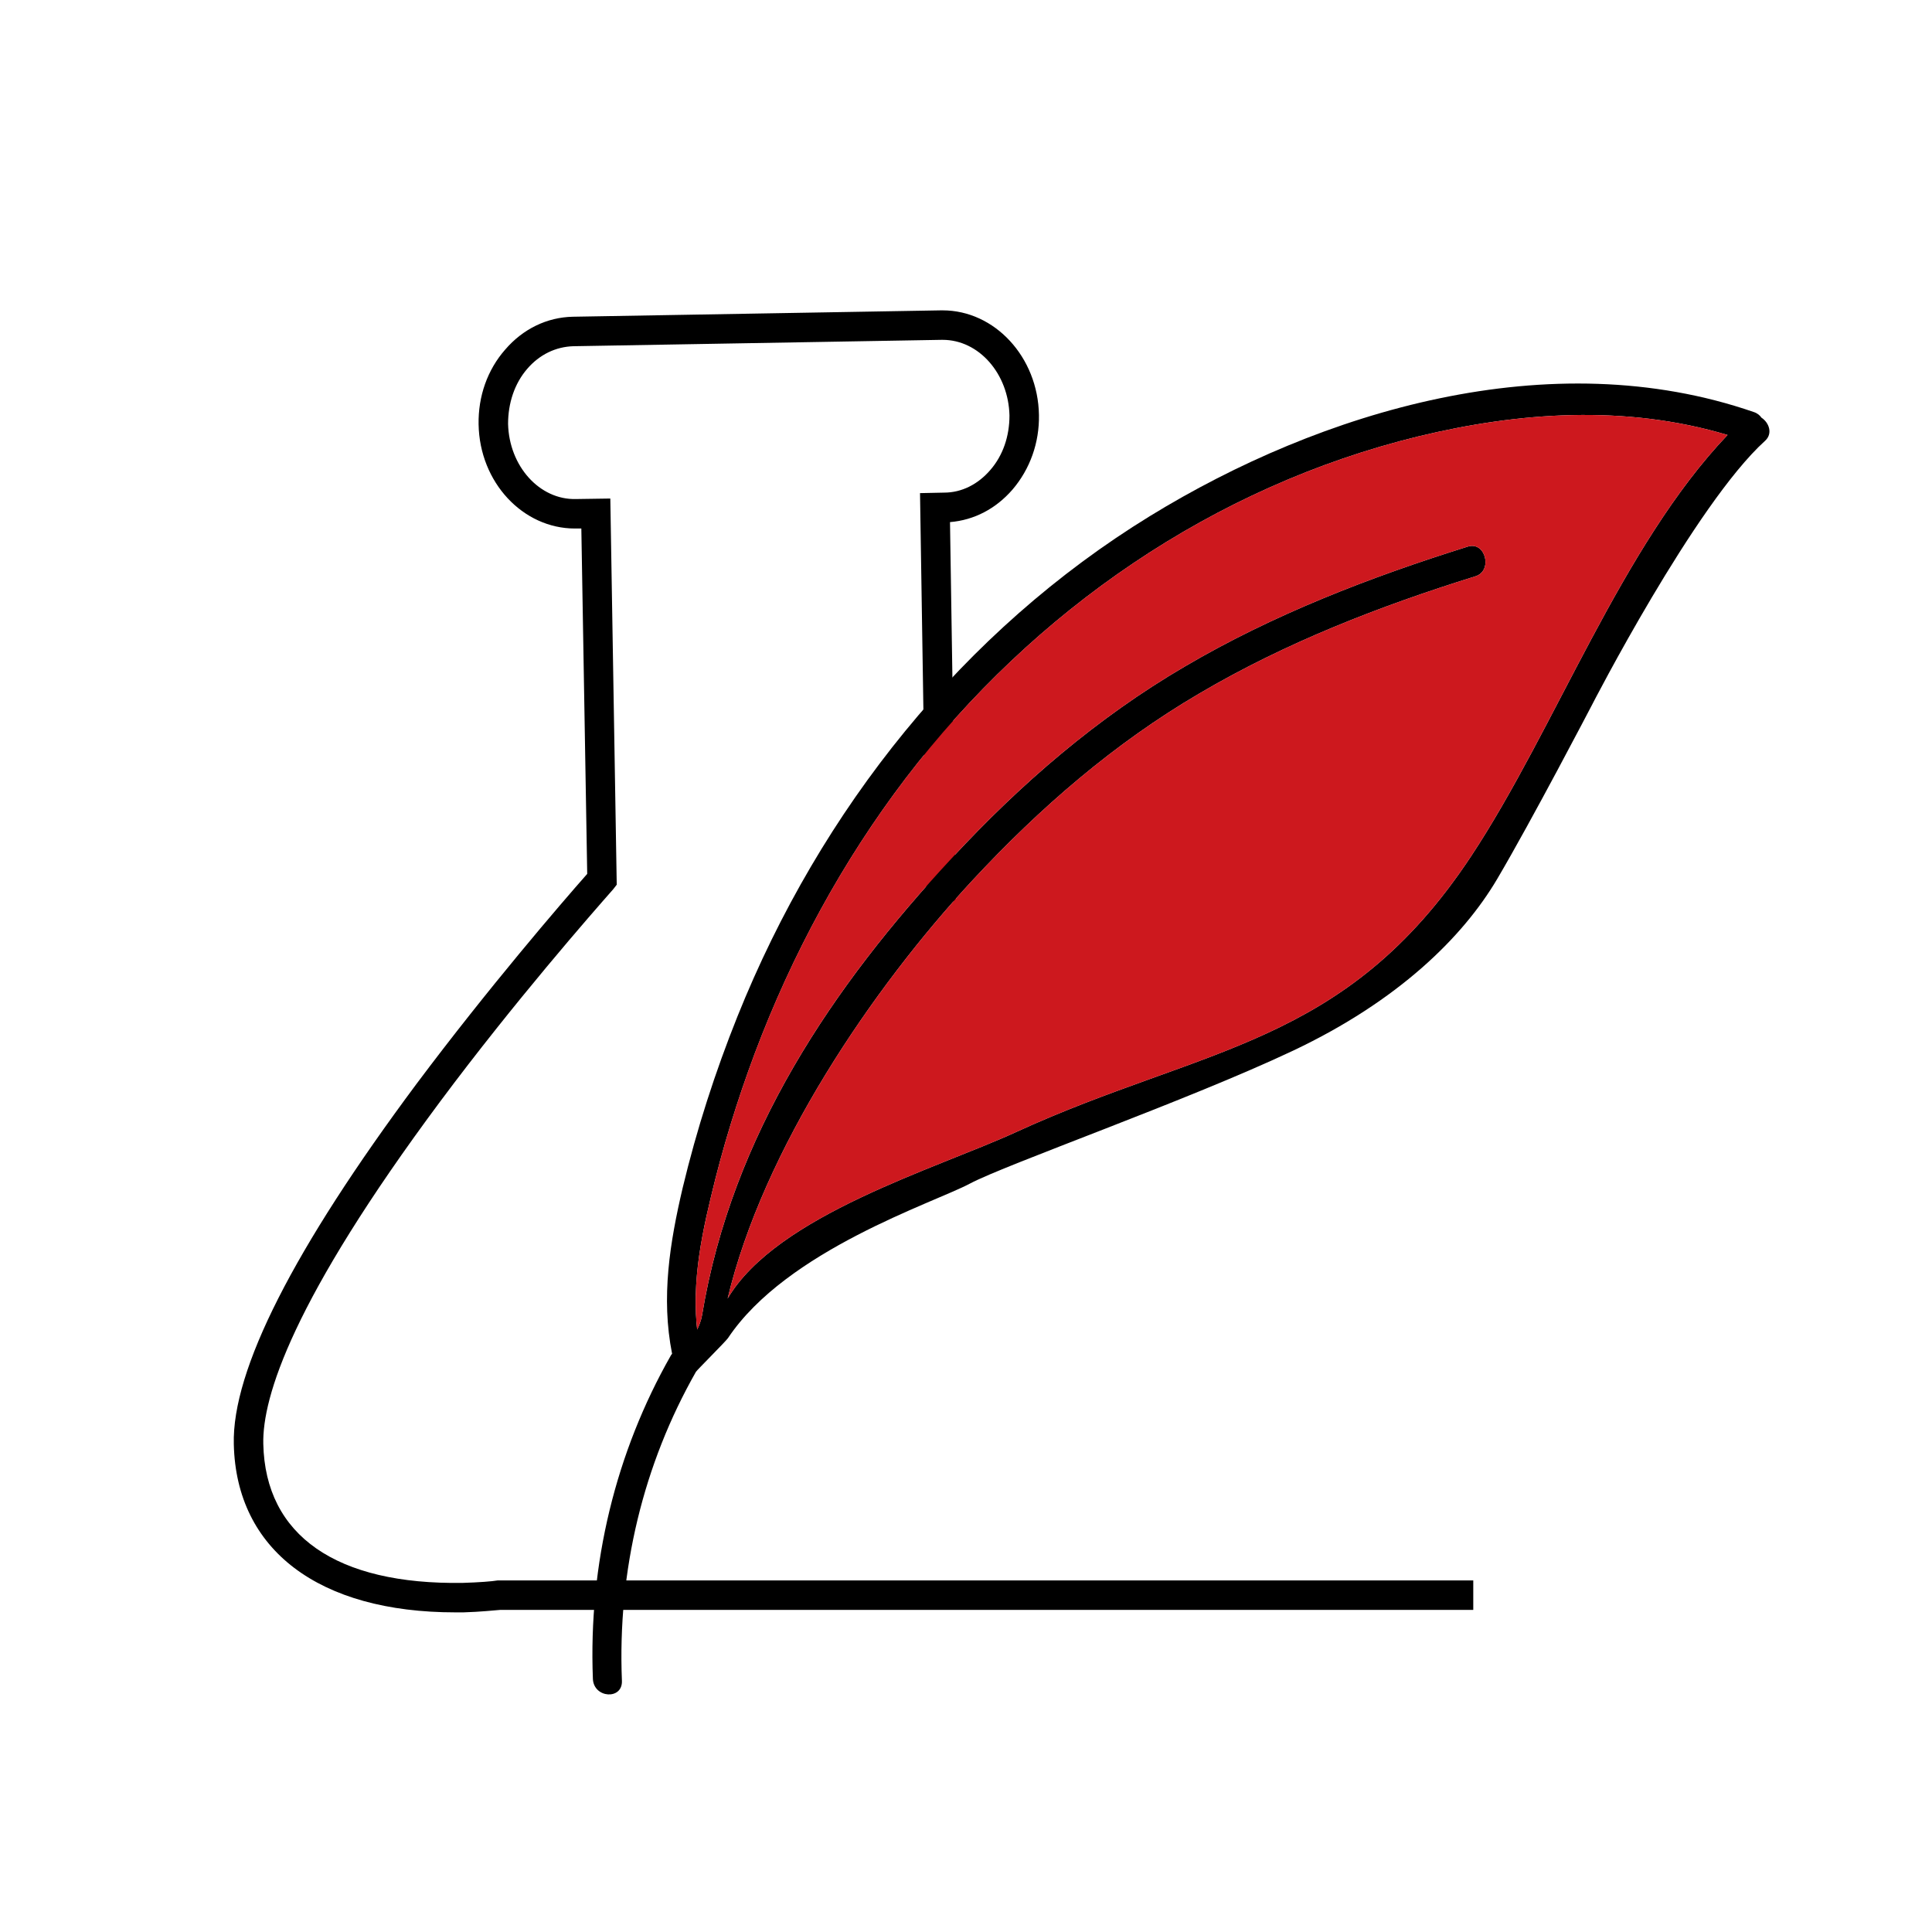
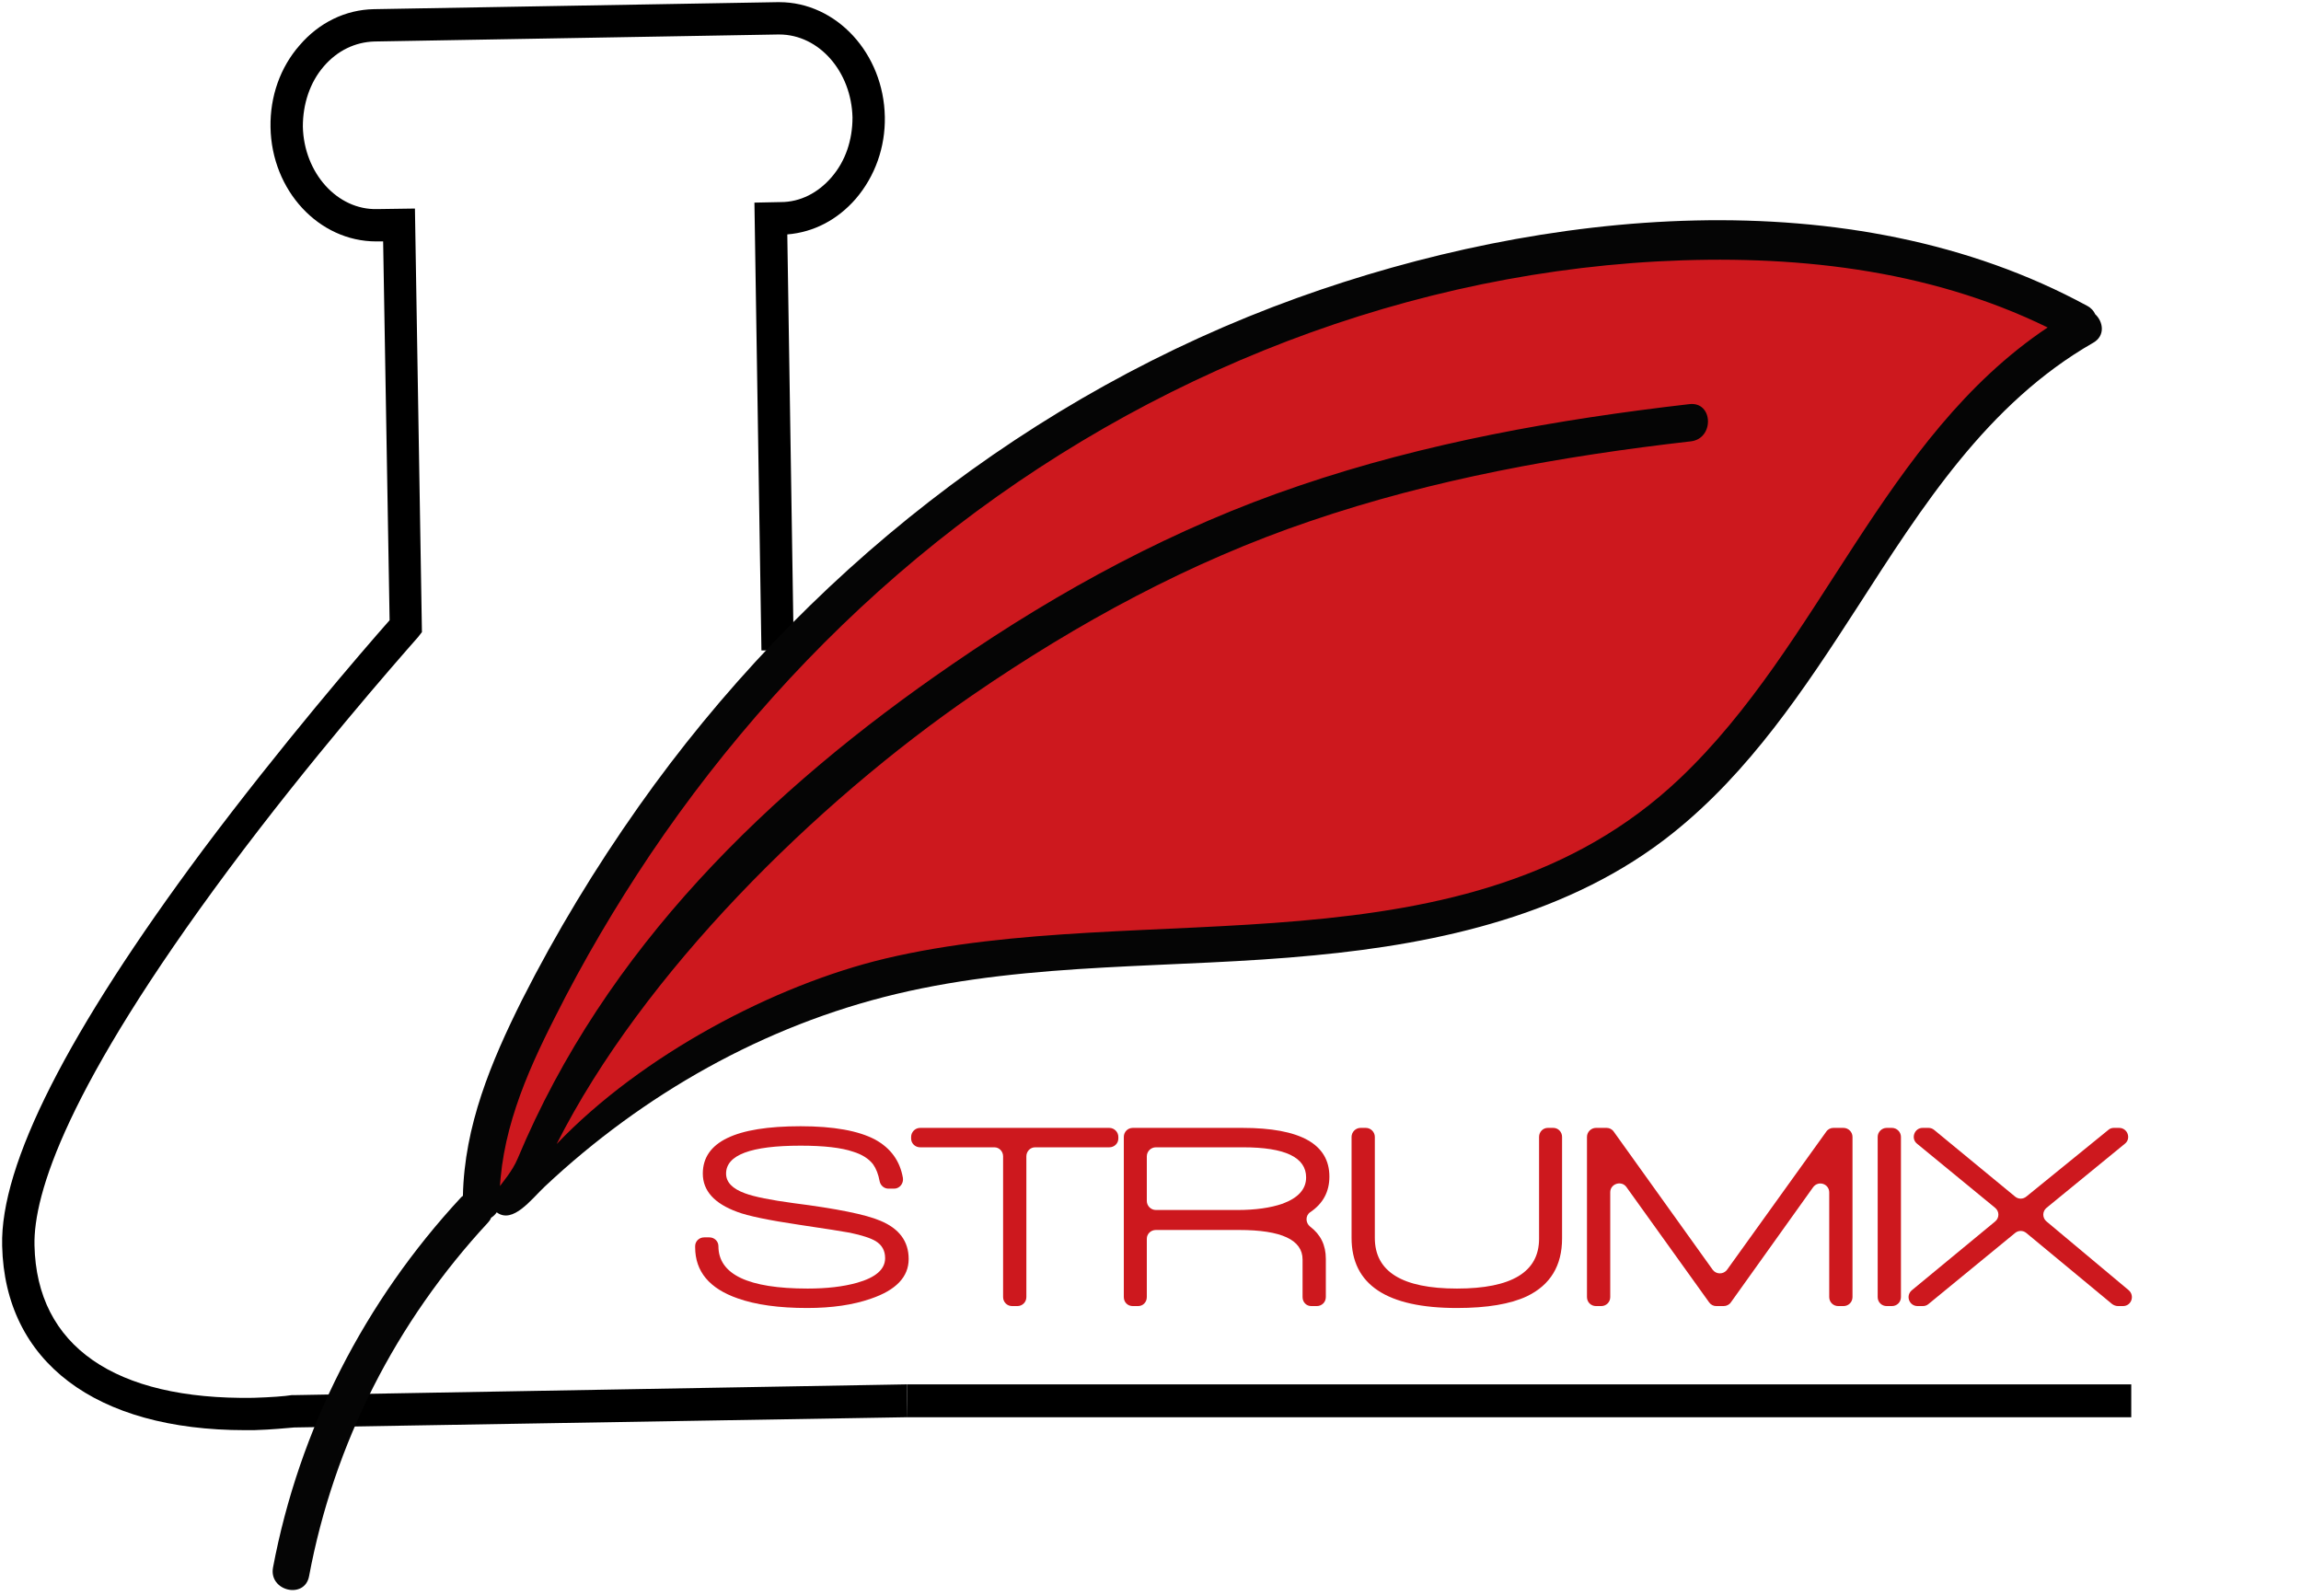
- <svg xmlns="http://www.w3.org/2000/svg" width="50" height="50" viewBox="0 0 50 50" fill="none">
-   <path d="M38.128 40.901H12.92H12.882C12.729 40.927 12.399 40.952 11.979 40.965C8.709 41.016 6.865 39.744 6.814 37.366C6.788 36.158 7.564 33.653 11.394 28.504C13.327 25.91 15.312 23.646 15.872 23.011L15.961 22.896L15.795 12.902L14.905 12.915C13.963 12.94 13.175 12.063 13.149 10.969C13.149 10.435 13.315 9.926 13.645 9.545C13.963 9.176 14.383 8.973 14.841 8.96L24.369 8.795H24.395C25.336 8.795 26.1 9.672 26.125 10.753C26.125 11.287 25.96 11.783 25.629 12.164C25.311 12.533 24.891 12.749 24.433 12.749L23.81 12.762L23.975 23.328H24.738L24.586 13.512C25.209 13.461 25.769 13.169 26.201 12.673C26.659 12.139 26.901 11.452 26.888 10.74C26.863 9.24 25.743 8.032 24.395 8.032H24.357L14.828 8.197C14.154 8.21 13.531 8.515 13.073 9.049C12.615 9.57 12.373 10.257 12.386 10.982C12.411 12.482 13.531 13.678 14.879 13.678H14.918H15.045L15.197 22.616C14.523 23.379 12.64 25.566 10.783 28.046C7.603 32.318 6 35.459 6.051 37.379C6.114 40.113 8.251 41.728 11.788 41.728H11.992C12.437 41.715 12.768 41.677 12.946 41.664H38.128V40.901Z" fill="black" />
-   <path d="M45.586 10.809C45.545 10.749 45.481 10.694 45.389 10.664C40.125 8.844 34.194 10.635 29.759 13.357C24.94 16.317 21.246 20.92 19.085 26.306C18.507 27.748 18.031 29.225 17.666 30.748C17.337 32.153 17.103 33.577 17.394 35.037C17.38 35.051 17.368 35.066 17.36 35.083C15.94 37.578 15.227 40.472 15.344 43.45C15.366 43.953 16.118 44 16.095 43.496C15.979 40.645 16.652 37.892 18.011 35.502C18.032 35.463 18.782 34.716 18.84 34.63C18.922 34.549 18.179 35.192 18.146 35.038C17.84 33.659 18.078 32.305 18.396 30.988C18.697 29.717 19.08 28.473 19.533 27.263C20.496 24.703 21.807 22.286 23.438 20.144C26.755 15.795 31.421 12.584 36.706 11.294C39.306 10.664 42.058 10.466 44.709 11.257C41.958 14.143 40.26 18.846 38.076 22.153C34.807 27.101 31.145 27.072 26.295 29.298C24.239 30.244 20.105 31.445 18.831 33.606C19.751 29.748 22.566 25.588 25.167 22.784C26.909 20.907 28.844 19.232 31.043 17.945C33.277 16.629 35.706 15.686 38.186 14.914C38.64 14.772 38.447 14 37.986 14.146C35.45 14.94 32.955 15.901 30.663 17.249C28.406 18.568 26.416 20.283 24.634 22.209C21.567 25.506 18.941 29.361 18.17 34.033C18.07 34.623 17.536 34.925 17.938 35.12C18.308 35.304 18.42 34.995 18.84 34.63C20.361 32.35 24.163 31.131 25.098 30.633C26.033 30.135 30.76 28.471 33.467 27.19C36.174 25.909 37.852 24.263 38.746 22.75C39.639 21.237 41.185 18.273 41.185 18.273C41.185 18.273 43.861 13.056 45.678 11.41C45.888 11.222 45.782 10.936 45.586 10.809Z" fill="black" />
-   <path d="M18.396 30.988C18.126 32.104 17.914 33.248 18.042 34.41C18.084 34.325 18.123 34.233 18.149 34.13L18.17 34.033C18.94 29.361 21.567 25.506 24.633 22.209C26.415 20.283 28.406 18.568 30.663 17.249C32.955 15.901 35.45 14.94 37.986 14.146C38.446 14 38.64 14.772 38.186 14.914C35.706 15.686 33.277 16.629 31.043 17.945C28.844 19.232 26.908 20.907 25.167 22.784C22.565 25.588 19.751 29.748 18.831 33.606C20.105 31.445 24.239 30.244 26.295 29.298C31.145 27.072 34.807 27.101 38.076 22.153C40.259 18.846 41.958 14.143 44.709 11.257C42.058 10.466 39.306 10.664 36.706 11.294C31.42 12.584 26.755 15.795 23.437 20.144C21.806 22.286 20.495 24.703 19.532 27.263C19.08 28.473 18.697 29.717 18.396 30.988Z" fill="#CD181E" />
+ <svg xmlns="http://www.w3.org/2000/svg" width="251" height="174" viewBox="0 0 251 174" fill="none">
+   <path d="M94.999 141.662C93.068 142.339 90.749 142.678 88.042 142.678C84.976 142.678 82.458 142.329 80.487 141.633C77.382 140.558 75.829 138.696 75.829 136.049V135.929C75.829 135.392 76.277 134.974 76.814 134.974H77.382C77.919 134.974 78.367 135.392 78.367 135.929C78.367 139.015 81.612 140.558 88.101 140.558C90.192 140.558 91.983 140.349 93.476 139.931C95.526 139.353 96.552 138.458 96.552 137.243C96.552 136.427 96.213 135.81 95.536 135.392C94.979 135.054 94.034 134.745 92.7 134.466C91.963 134.327 90.122 134.038 87.176 133.601C83.831 133.103 81.582 132.635 80.427 132.197C77.919 131.281 76.665 129.888 76.665 128.017C76.665 124.573 80.218 122.851 87.325 122.851C90.928 122.851 93.645 123.339 95.477 124.314C97.169 125.25 98.174 126.643 98.493 128.495C98.582 129.092 98.134 129.659 97.537 129.659H96.91C96.432 129.659 96.044 129.301 95.954 128.853C95.815 128.097 95.576 127.479 95.238 127.002C94.76 126.385 94.034 125.927 93.058 125.628C91.784 125.19 89.873 124.971 87.325 124.971C81.91 124.971 79.203 125.986 79.203 128.017C79.203 128.952 79.89 129.669 81.263 130.167C82.279 130.545 84.05 130.903 86.579 131.242C91.276 131.839 94.422 132.476 96.014 133.153C98.085 134.009 99.12 135.402 99.12 137.333C99.12 139.284 97.746 140.727 94.999 141.662Z" fill="#CD181E" />
+   <path d="M111.959 126.136V141.483C111.959 142.051 111.511 142.469 110.974 142.469H110.407C109.869 142.469 109.421 142.051 109.421 141.483V126.136C109.421 125.598 109.003 125.15 108.466 125.15H100.374C99.836 125.15 99.388 124.732 99.388 124.195V124.016C99.388 123.478 99.836 123.031 100.374 123.031H121.007C121.544 123.031 121.992 123.478 121.992 124.016V124.195C121.992 124.732 121.544 125.15 121.007 125.15H112.915C112.377 125.15 111.959 125.598 111.959 126.136Z" fill="#CD181E" />
+   <path fill-rule="evenodd" clip-rule="evenodd" d="M142.924 132.227C142.386 132.585 142.386 133.392 142.924 133.81C144.058 134.666 144.626 135.83 144.626 137.303V141.483C144.626 142.051 144.178 142.469 143.64 142.469H143.043C142.506 142.469 142.088 142.051 142.088 141.483V137.393C142.088 135.243 139.779 134.168 135.16 134.168H126.083C125.545 134.168 125.098 134.586 125.098 135.123V141.483C125.098 142.051 124.679 142.469 124.142 142.469H123.575C123.007 142.469 122.589 142.051 122.589 141.483V124.016C122.589 123.478 123.007 123.031 123.575 123.031H135.519C141.849 123.031 145.014 124.802 145.014 128.345C145.014 129.998 144.317 131.291 142.924 132.227ZM135.608 125.15H126.083C125.545 125.15 125.098 125.598 125.098 126.136V131.003C125.098 131.54 125.545 131.988 126.083 131.988H134.981C136.932 131.988 138.574 131.759 139.908 131.301C141.62 130.664 142.476 129.709 142.476 128.435C142.476 126.245 140.187 125.15 135.608 125.15Z" fill="#CD181E" />
+   <path d="M166.573 141.394C164.761 142.25 162.213 142.678 158.929 142.678C151.265 142.678 147.433 140.13 147.433 135.034V124.016C147.433 123.478 147.88 123.031 148.418 123.031H148.985C149.523 123.031 149.971 123.478 149.971 124.016V135.034C149.971 138.716 152.957 140.558 158.929 140.558C164.9 140.558 167.886 138.746 167.886 135.123V124.016C167.886 123.478 168.304 123.031 168.842 123.031H169.439C169.977 123.031 170.395 123.478 170.395 124.016V135.093C170.395 138.059 169.121 140.16 166.573 141.394Z" fill="#CD181E" />
+   <path d="M199.538 141.483V130.077C199.538 129.122 198.343 128.734 197.776 129.51L188.818 142.051C188.639 142.319 188.34 142.469 188.012 142.469H187.206C186.907 142.469 186.608 142.319 186.429 142.051L177.412 129.48C176.874 128.734 175.65 129.122 175.65 130.047V141.483C175.65 142.051 175.202 142.469 174.665 142.469H174.097C173.56 142.469 173.112 142.051 173.112 141.483V124.016C173.112 123.478 173.56 123.031 174.097 123.031H175.262C175.56 123.031 175.859 123.18 176.038 123.449L186.817 138.497C187.206 139.035 188.012 139.035 188.4 138.497L199.209 123.449C199.388 123.18 199.687 123.031 199.986 123.031H201.09C201.628 123.031 202.076 123.478 202.076 124.016V141.483C202.076 142.051 201.628 142.469 201.09 142.469H200.523C199.986 142.469 199.538 142.051 199.538 141.483Z" fill="#CD181E" />
+   <path d="M204.823 141.483V124.016C204.823 123.478 205.271 123.031 205.808 123.031H206.376C206.913 123.031 207.361 123.478 207.361 124.016V141.483C207.361 142.051 206.913 142.469 206.376 142.469H205.808C205.271 142.469 204.823 142.051 204.823 141.483Z" fill="#CD181E" />
+   <path d="M230.413 142.26L221.037 134.496C220.678 134.198 220.171 134.198 219.812 134.496L210.347 142.26C210.168 142.409 209.959 142.469 209.72 142.469H209.182C208.257 142.469 207.839 141.334 208.555 140.737L217.633 133.242C218.11 132.854 218.11 132.137 217.633 131.749L209.123 124.762C208.406 124.195 208.824 123.031 209.72 123.031H210.377C210.616 123.031 210.825 123.12 211.004 123.269L219.812 130.525C220.171 130.824 220.678 130.824 221.037 130.525L229.965 123.269C230.114 123.12 230.353 123.031 230.562 123.031H231.159C232.085 123.031 232.503 124.195 231.786 124.762L223.246 131.749C222.769 132.137 222.769 132.854 223.246 133.242L232.204 140.737C232.891 141.334 232.503 142.469 231.577 142.469H231.04C230.801 142.469 230.592 142.379 230.413 142.26Z" fill="#CD181E" />
+   <path d="M98.93 151.007L31.977 152.183H31.801C31.096 152.3 29.567 152.418 27.628 152.477C12.521 152.712 3.997 146.834 3.762 135.842C3.644 130.258 7.23 118.678 24.924 94.872C33.858 82.88 43.029 72.418 45.615 69.479L46.026 68.95L45.262 22.748L41.148 22.807C36.798 22.924 33.153 18.869 33.036 13.813C33.036 11.345 33.8 8.993 35.328 7.23C36.798 5.525 38.737 4.585 40.854 4.526L84.882 3.762H84.999C89.349 3.762 92.876 7.818 92.993 12.814C92.993 15.283 92.229 17.575 90.701 19.339C89.231 21.043 87.291 22.043 85.175 22.043L82.295 22.102L83.059 70.948H86.586L85.881 25.57C88.761 25.334 91.347 23.982 93.346 21.69C95.462 19.221 96.579 16.047 96.52 12.755C96.403 5.819 91.23 0.235 84.999 0.235H84.823L40.795 0.999C37.679 1.058 34.799 2.469 32.683 4.938C30.567 7.348 29.45 10.522 29.509 13.872C29.626 20.808 34.799 26.334 41.03 26.334H41.206H41.794L42.499 67.656C39.384 71.183 30.684 81.293 22.102 92.756C7.407 112.506 -2.61886e-05 127.025 0.235 135.901C0.529 148.538 10.404 156.004 26.746 156.004H27.686C29.744 155.945 31.272 155.768 32.095 155.71L98.989 154.593L98.93 151.007Z" fill="black" />
+   <path d="M98.989 151.007H98.93L98.989 154.593H232.484V151.007H98.989Z" fill="black" />
+   <path d="M58.389 128.445C58.389 128.445 73.017 112.472 85.872 108.453C98.74 104.473 167.08 102.389 178.844 91.084C199.194 71.458 183.29 87.278 193.263 73.227C203.237 59.176 199.135 63.001 207.849 54.682C216.552 46.326 224.537 36.625 224.354 35.496C223.987 33.238 175.001 19.015 153.568 30.843C134.308 41.484 137.868 33.76 113.463 48.551C89.059 63.343 73.674 83.535 65.8 97.523C57.876 111.485 50.768 133.073 50.768 133.073L58.389 128.445Z" fill="#CD181E" />
+   <path d="M228.547 34.27C228.4 33.935 228.125 33.597 227.669 33.358C201.835 19.314 168.238 22.867 141.499 32.498C112.442 42.98 87.445 62.788 69.677 87.963C64.919 94.706 60.669 101.713 56.949 109.063C53.56 115.843 50.653 122.812 50.497 130.446C50.402 130.504 50.324 130.571 50.263 130.646C39.804 141.925 32.635 155.863 29.78 170.994C29.31 173.556 33.246 174.487 33.716 171.925C36.431 157.431 43.217 144.164 53.231 133.363C53.388 133.187 53.506 133.023 53.574 132.832C54.105 132.497 54.486 131.954 54.488 131.148C54.47 123.907 57.319 117.295 60.547 110.947C63.63 104.813 67.118 98.891 70.934 93.206C79.04 81.18 88.828 70.195 99.991 60.9C122.694 42.021 151.228 30.134 180.81 28.514C195.357 27.738 210.206 29.283 223.364 35.721C205.383 47.741 198.692 70.259 183.232 84.923C160.088 106.864 124.885 97.825 96.525 104.572C84.497 107.443 70.013 115.064 60.722 124.792C70.116 106.175 89.001 87.558 106.095 75.815C117.539 67.957 129.779 61.292 142.962 56.831C156.365 52.26 170.369 49.746 184.446 48.142C187.023 47.845 186.894 43.775 184.279 44.084C169.881 45.746 155.506 48.291 141.755 52.971C128.224 57.54 115.649 64.353 103.933 72.423C83.794 86.22 66.021 103.515 56.471 126.375C55.253 129.256 52.292 130.902 54.199 132.255C55.953 133.529 57.948 130.829 59.42 129.436C70.163 119.34 83.378 111.861 97.732 108.433C112.677 104.862 128.192 105.69 143.366 104.209C157.156 102.907 171.416 99.72 182.468 90.883C190.845 84.196 196.835 75.162 202.605 66.238C209.654 55.305 216.761 44.014 228.335 37.387C229.667 36.632 229.44 35.093 228.547 34.27Z" fill="#050505" />
</svg>
